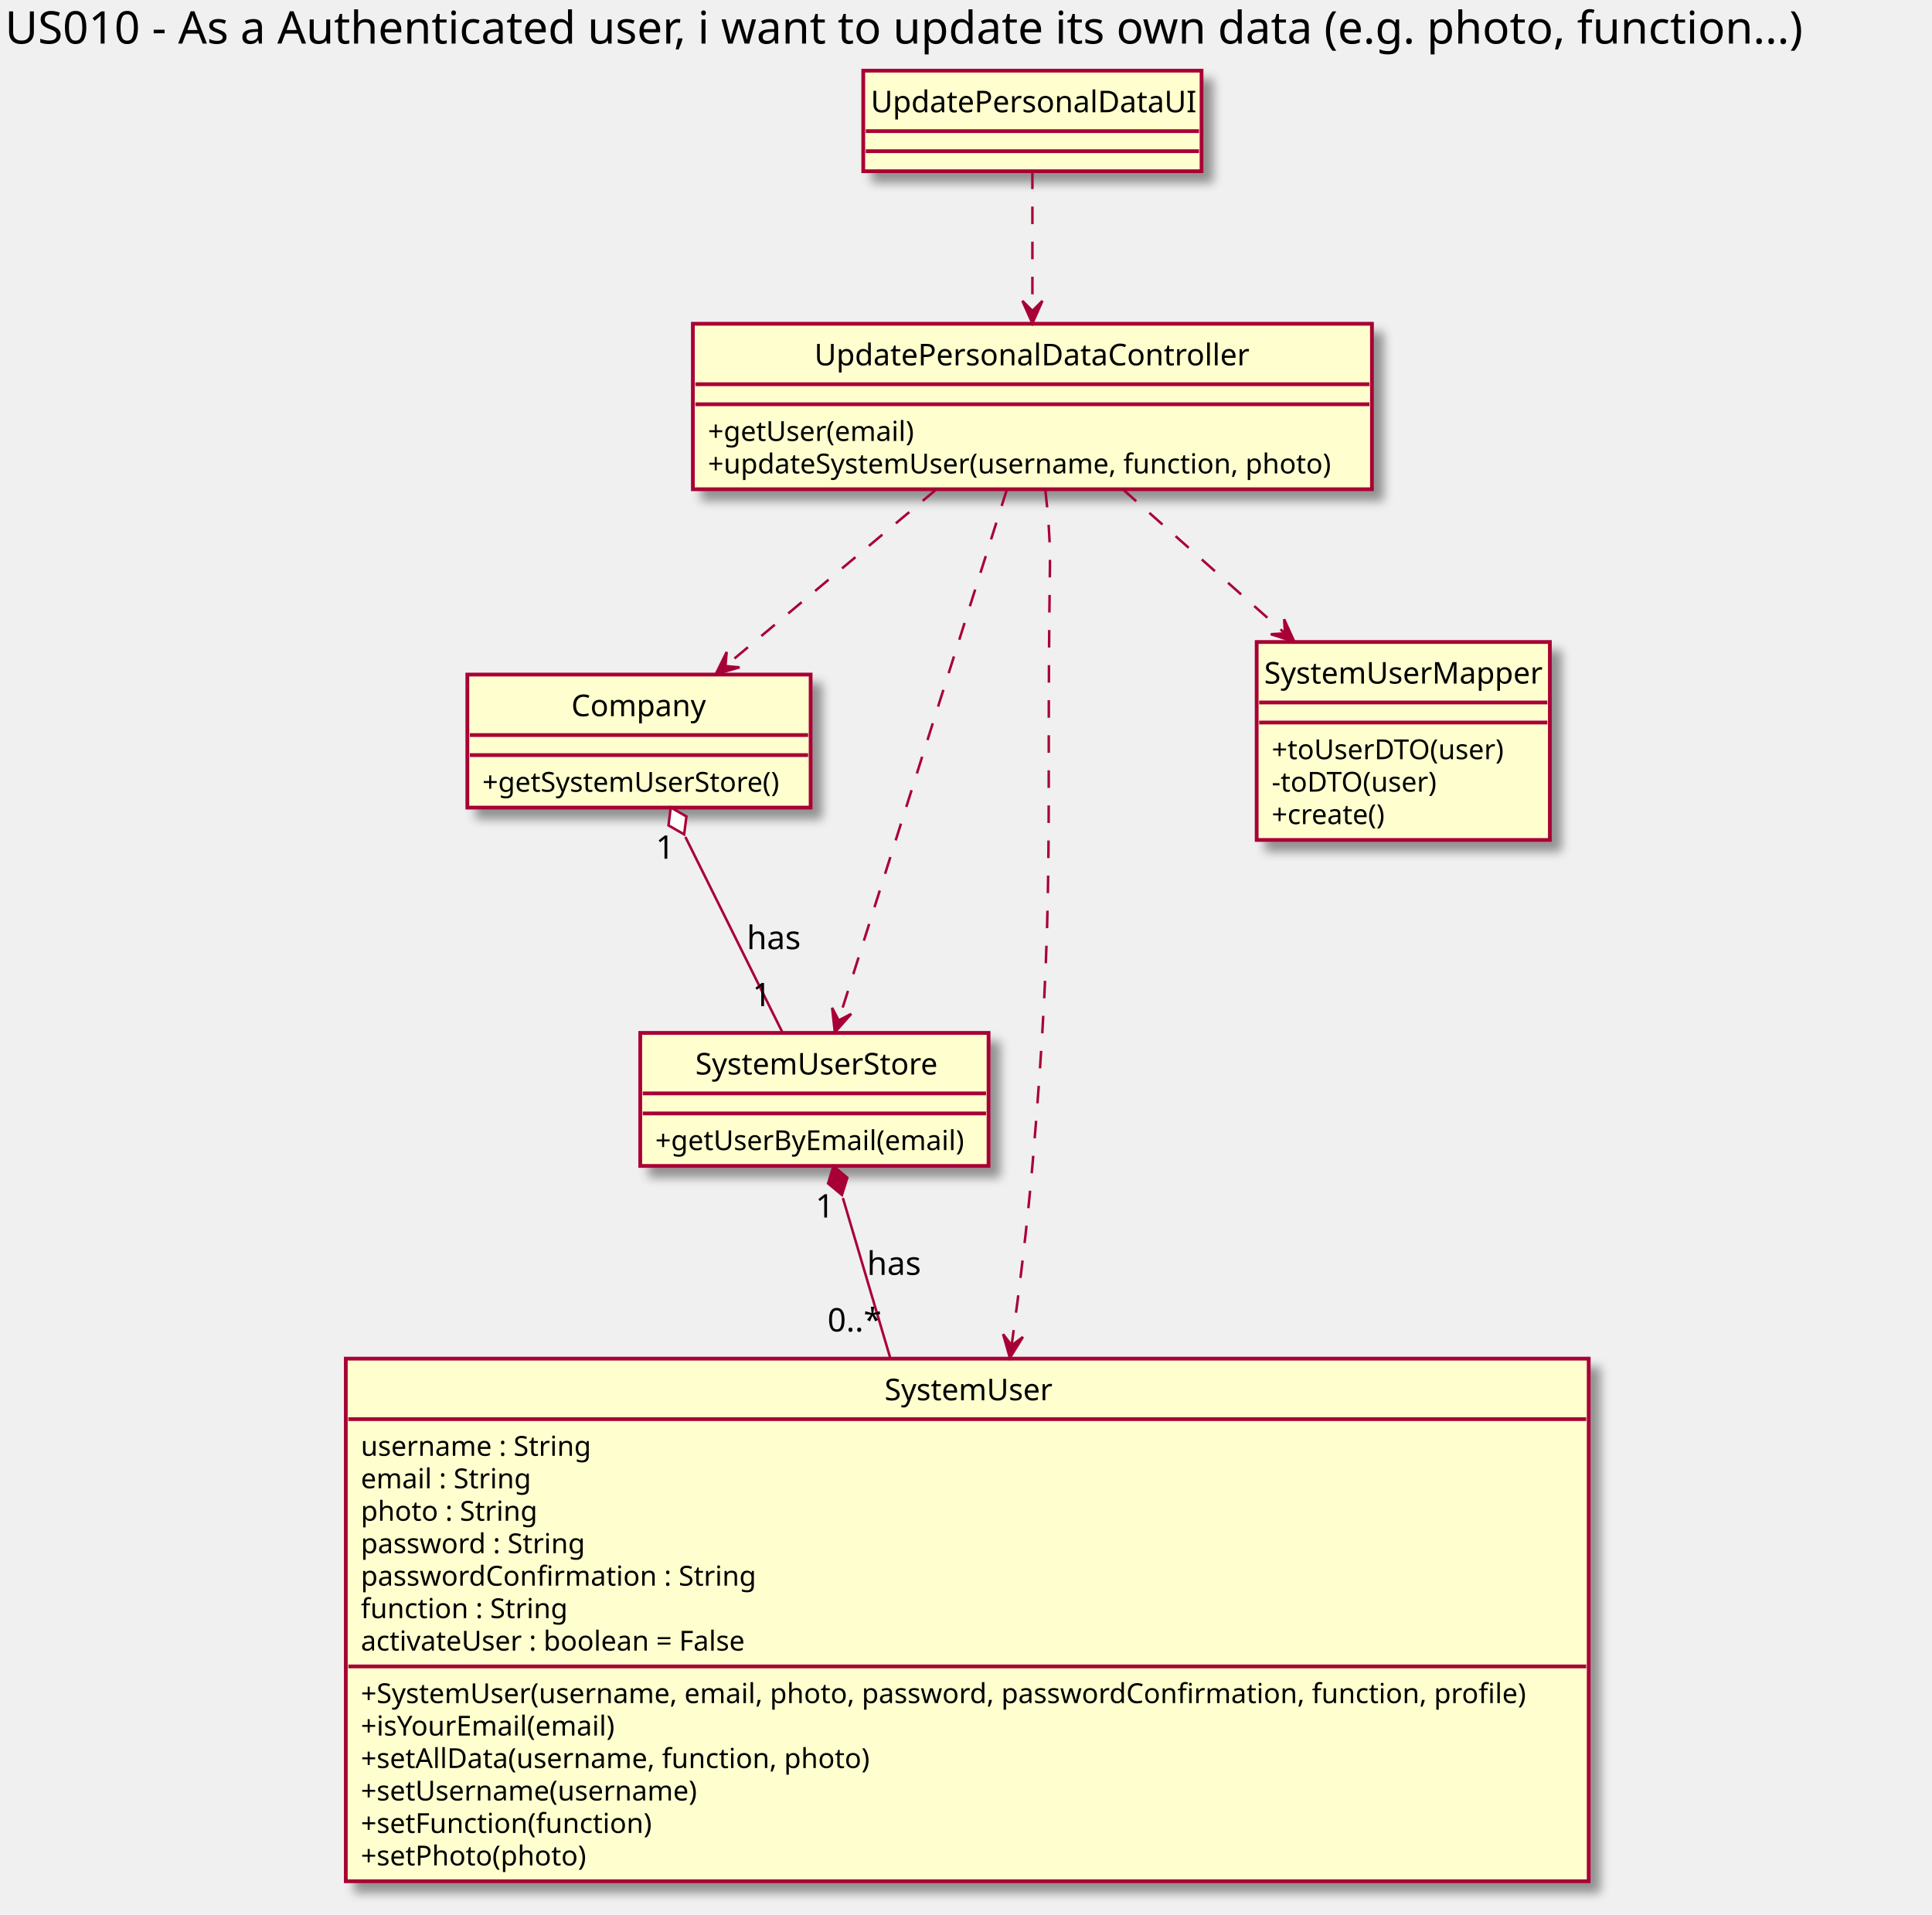
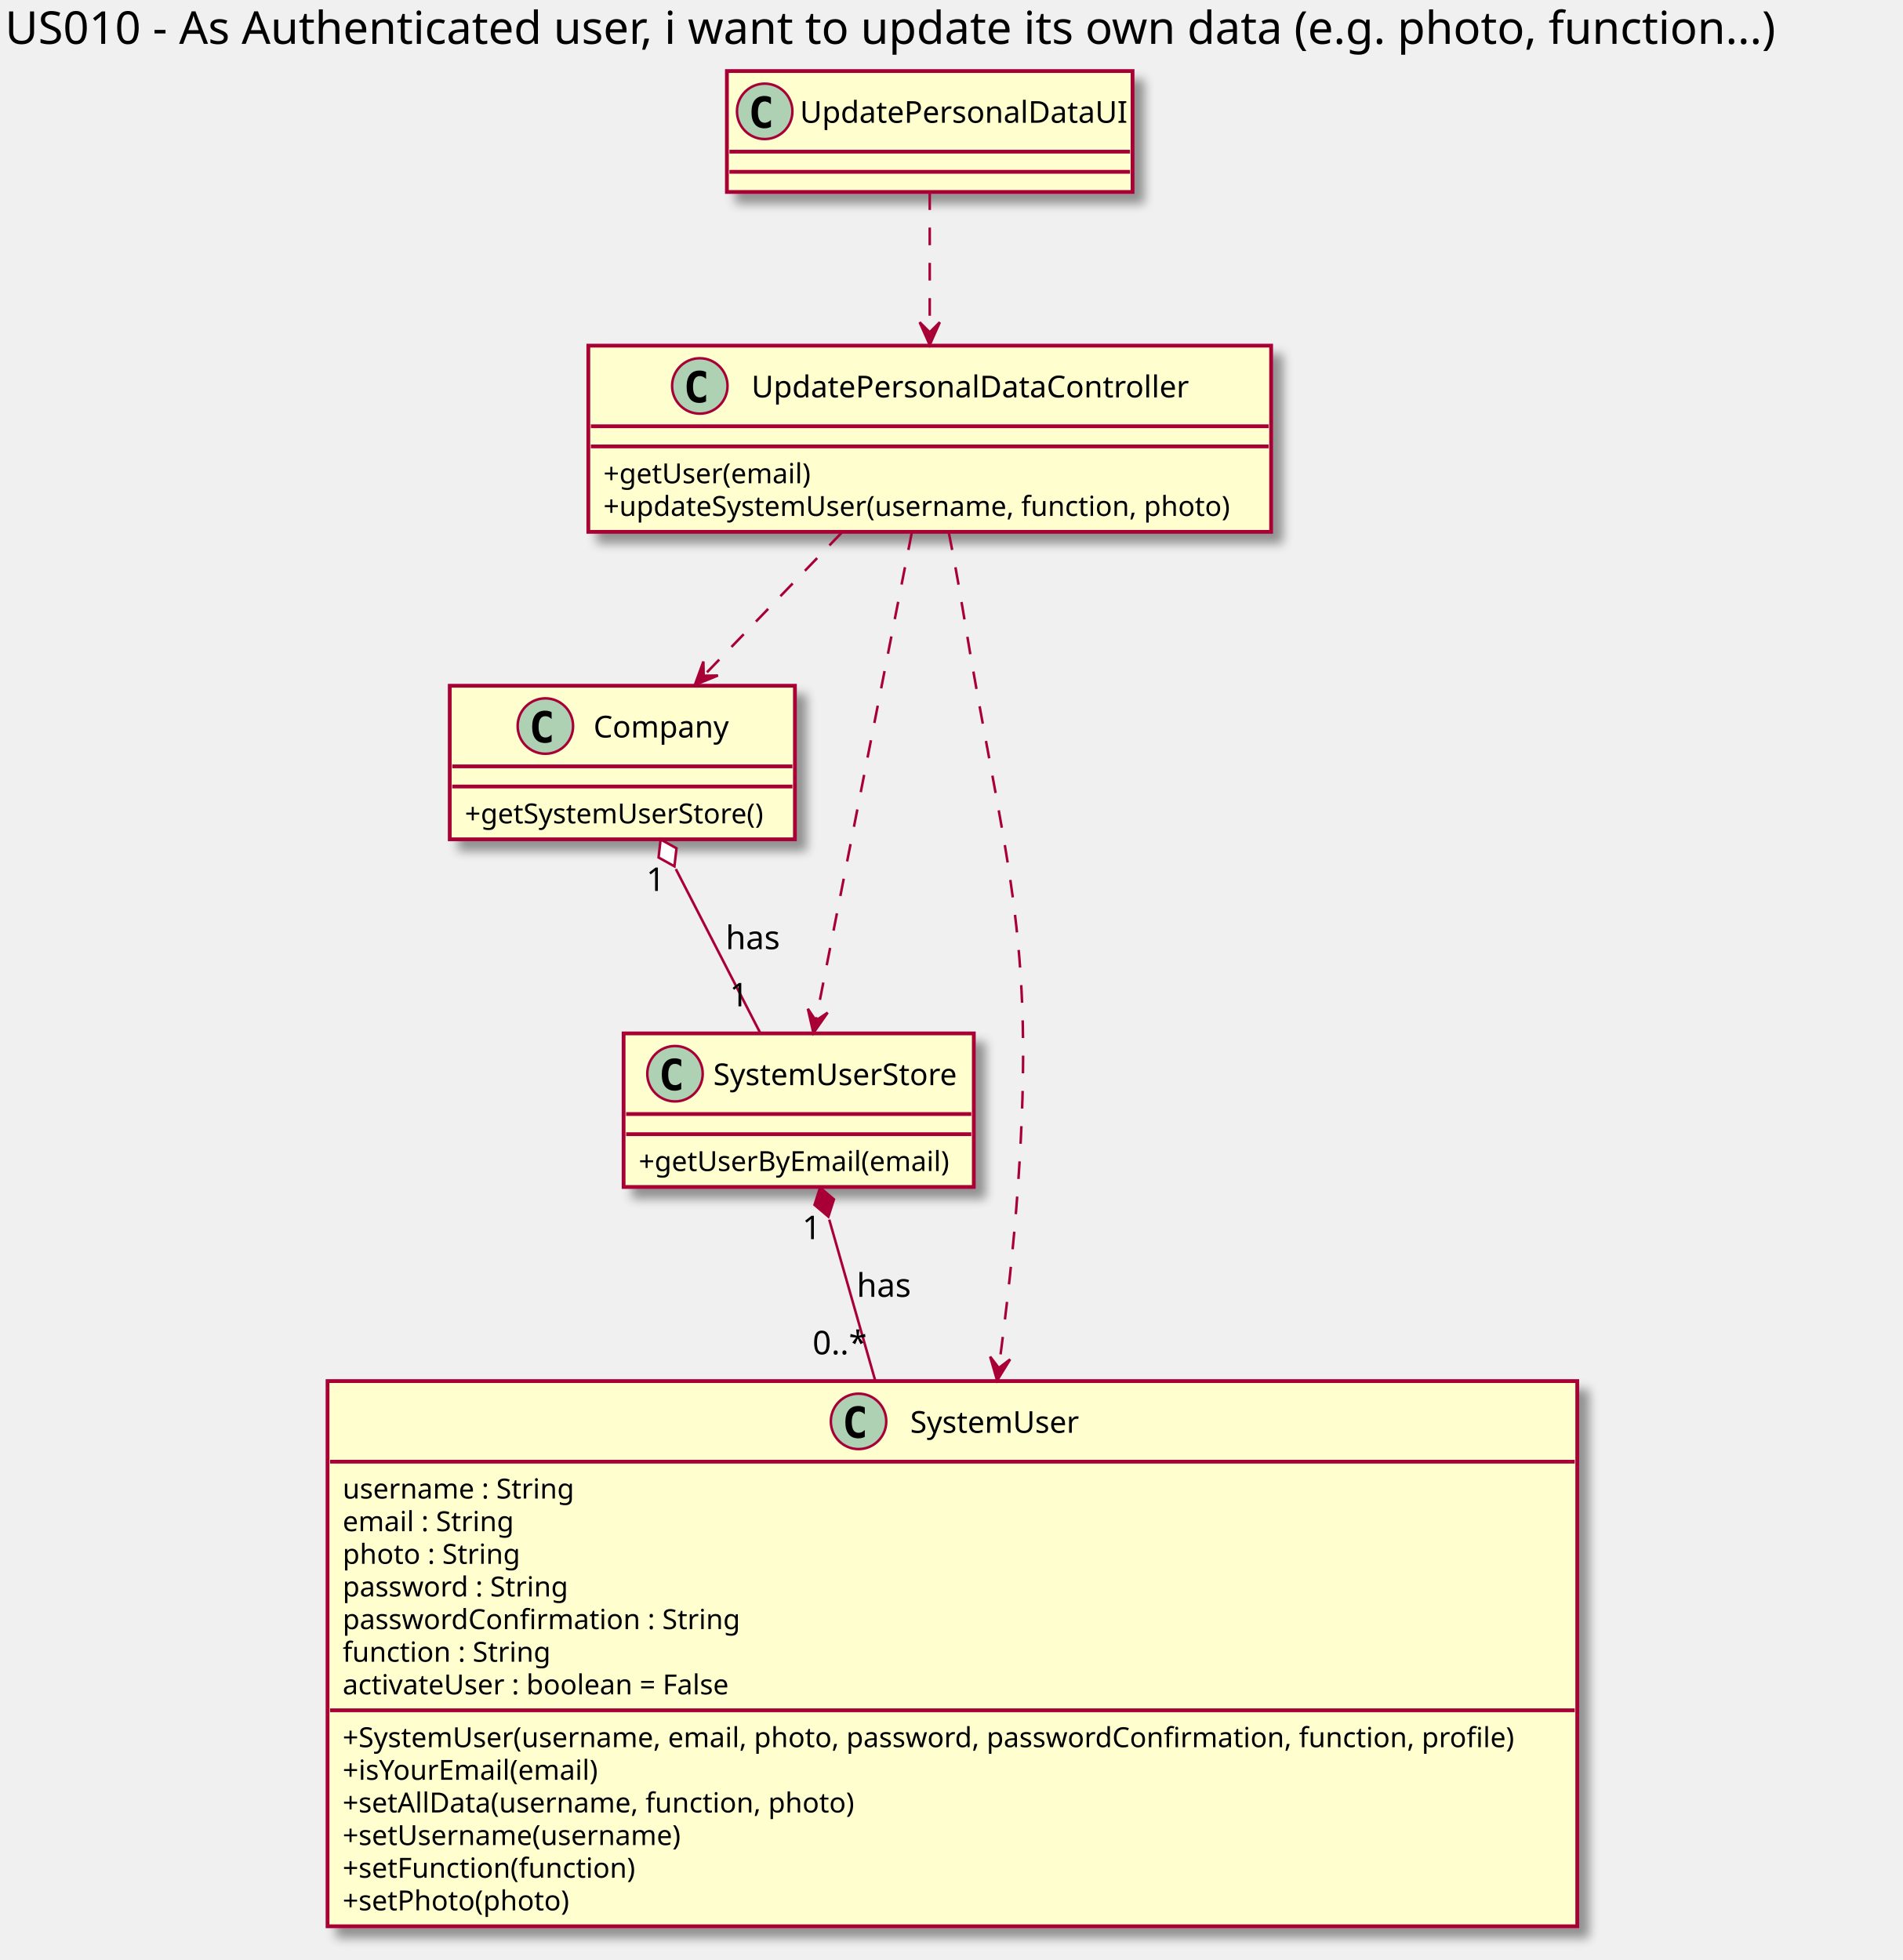
- <svg xmlns="http://www.w3.org/2000/svg" contentScriptType="application/ecmascript" contentStyleType="text/css" height="764px" preserveAspectRatio="none" style="width:771px;height:764px;background:#FFFFFF;" version="1.1" viewBox="0 0 771 764" width="771px" zoomAndPan="magnify">
+ <svg xmlns="http://www.w3.org/2000/svg" contentScriptType="application/ecmascript" contentStyleType="text/css" height="778px" preserveAspectRatio="none" style="width:755px;height:778px;background:#FFFFFF;" version="1.1" viewBox="0 0 755 778" width="755px" zoomAndPan="magnify">
  <defs>
-     <filter height="300%" id="f1mikn1bfwmg5u" width="300%" x="-1" y="-1">
+     <filter height="300%" id="f7ew5dbupea61" width="300%" x="-1" y="-1">
      <feGaussianBlur result="blurOut" stdDeviation="2.0" />
      <feColorMatrix in="blurOut" result="blurOut2" type="matrix" values="0 0 0 0 0 0 0 0 0 0 0 0 0 0 0 0 0 0 .4 0" />
      <feOffset dx="4.0" dy="4.0" in="blurOut2" result="blurOut3" />
      <feBlend in="SourceGraphic" in2="blurOut3" mode="normal" />
    </filter>
  </defs>
  <g>
-     <text fill="#000000" font-family="sans-serif" font-size="18" lengthAdjust="spacing" textLength="762" x="2" y="17.402">US010 - As a Authenticated user, i want to update its own data (e.g. photo, function...)</text>
-     <rect codeLine="8" fill="#FEFECE" filter="url(#f1mikn1bfwmg5u)" height="40.133" id="UpdatePersonalDataUI" style="stroke:#A80036;stroke-width:1.5;" width="135" x="344.5" y="28.199" />
-     <text fill="#000000" font-family="sans-serif" font-size="12" lengthAdjust="spacing" textLength="129" x="347.5" y="44.801">UpdatePersonalDataUI</text>
-     <line style="stroke:#A80036;stroke-width:1.5;" x1="345.5" x2="478.5" y1="52.332" y2="52.332" />
-     <line style="stroke:#A80036;stroke-width:1.5;" x1="345.5" x2="478.5" y1="60.332" y2="60.332" />
-     <rect codeLine="11" fill="#FEFECE" filter="url(#f1mikn1bfwmg5u)" height="66.043" id="UpdatePersonalDataController" style="stroke:#A80036;stroke-width:1.5;" width="271" x="276.5" y="129.199" />
-     <text fill="#000000" font-family="sans-serif" font-size="12" lengthAdjust="spacing" textLength="174" x="325" y="145.801">UpdatePersonalDataController</text>
-     <line style="stroke:#A80036;stroke-width:1.5;" x1="277.5" x2="546.5" y1="153.332" y2="153.332" />
-     <line style="stroke:#A80036;stroke-width:1.5;" x1="277.5" x2="546.5" y1="161.332" y2="161.332" />
-     <text fill="#000000" font-family="sans-serif" font-size="11" lengthAdjust="spacing" textLength="87" x="282.5" y="175.967">+getUser(email)</text>
-     <text fill="#000000" font-family="sans-serif" font-size="11" lengthAdjust="spacing" textLength="259" x="282.5" y="188.922">+updateSystemUser(username, function, photo)</text>
-     <rect codeLine="16" fill="#FEFECE" filter="url(#f1mikn1bfwmg5u)" height="53.088" id="Company" style="stroke:#A80036;stroke-width:1.5;" width="137" x="186.5" y="269.199" />
-     <text fill="#000000" font-family="sans-serif" font-size="12" lengthAdjust="spacing" textLength="54" x="228" y="285.801">Company</text>
-     <line style="stroke:#A80036;stroke-width:1.5;" x1="187.5" x2="322.5" y1="293.332" y2="293.332" />
-     <line style="stroke:#A80036;stroke-width:1.5;" x1="187.5" x2="322.5" y1="301.332" y2="301.332" />
-     <text fill="#000000" font-family="sans-serif" font-size="11" lengthAdjust="spacing" textLength="125" x="192.5" y="315.967">+getSystemUserStore()</text>
-     <rect codeLine="20" fill="#FEFECE" filter="url(#f1mikn1bfwmg5u)" height="53.088" id="SystemUserStore" style="stroke:#A80036;stroke-width:1.5;" width="139" x="255.5" y="412.199" />
-     <text fill="#000000" font-family="sans-serif" font-size="12" lengthAdjust="spacing" textLength="95" x="277.5" y="428.801">SystemUserStore</text>
-     <line style="stroke:#A80036;stroke-width:1.5;" x1="256.5" x2="393.5" y1="436.332" y2="436.332" />
-     <line style="stroke:#A80036;stroke-width:1.5;" x1="256.5" x2="393.5" y1="444.332" y2="444.332" />
-     <text fill="#000000" font-family="sans-serif" font-size="11" lengthAdjust="spacing" textLength="127" x="261.5" y="458.967">+getUserByEmail(email)</text>
-     <rect codeLine="25" fill="#FEFECE" filter="url(#f1mikn1bfwmg5u)" height="208.549" id="SystemUser" style="stroke:#A80036;stroke-width:1.5;" width="496" x="138" y="542.199" />
-     <text fill="#000000" font-family="sans-serif" font-size="12" lengthAdjust="spacing" textLength="66" x="353" y="558.801">SystemUser</text>
-     <line style="stroke:#A80036;stroke-width:1.5;" x1="139" x2="633" y1="566.332" y2="566.332" />
-     <text fill="#000000" font-family="sans-serif" font-size="11" lengthAdjust="spacing" textLength="94" x="144" y="580.967">username : String</text>
-     <text fill="#000000" font-family="sans-serif" font-size="11" lengthAdjust="spacing" textLength="69" x="144" y="593.922">email : String</text>
-     <text fill="#000000" font-family="sans-serif" font-size="11" lengthAdjust="spacing" textLength="73" x="144" y="606.877">photo : String</text>
-     <text fill="#000000" font-family="sans-serif" font-size="11" lengthAdjust="spacing" textLength="93" x="144" y="619.832">password : String</text>
-     <text fill="#000000" font-family="sans-serif" font-size="11" lengthAdjust="spacing" textLength="164" x="144" y="632.787">passwordConfirmation : String</text>
-     <text fill="#000000" font-family="sans-serif" font-size="11" lengthAdjust="spacing" textLength="86" x="144" y="645.742">function : String</text>
-     <text fill="#000000" font-family="sans-serif" font-size="11" lengthAdjust="spacing" textLength="160" x="144" y="658.697">activateUser : boolean = False</text>
-     <line style="stroke:#A80036;stroke-width:1.5;" x1="139" x2="633" y1="665.018" y2="665.018" />
-     <text fill="#000000" font-family="sans-serif" font-size="11" lengthAdjust="spacing" textLength="484" x="144" y="679.652">+SystemUser(username, email, photo, password, passwordConfirmation, function, profile)</text>
-     <text fill="#000000" font-family="sans-serif" font-size="11" lengthAdjust="spacing" textLength="108" x="144" y="692.607">+isYourEmail(email)</text>
-     <text fill="#000000" font-family="sans-serif" font-size="11" lengthAdjust="spacing" textLength="213" x="144" y="705.562">+setAllData(username, function, photo)</text>
-     <text fill="#000000" font-family="sans-serif" font-size="11" lengthAdjust="spacing" textLength="140" x="144" y="718.518">+setUsername(username)</text>
-     <text fill="#000000" font-family="sans-serif" font-size="11" lengthAdjust="spacing" textLength="125" x="144" y="731.473">+setFunction(function)</text>
-     <text fill="#000000" font-family="sans-serif" font-size="11" lengthAdjust="spacing" textLength="96" x="144" y="744.428">+setPhoto(photo)</text>
-     <rect codeLine="42" fill="#FEFECE" filter="url(#f1mikn1bfwmg5u)" height="78.998" id="SystemUserMapper" style="stroke:#A80036;stroke-width:1.5;" width="117" x="501.5" y="256.199" />
-     <text fill="#000000" font-family="sans-serif" font-size="12" lengthAdjust="spacing" textLength="111" x="504.5" y="272.801">SystemUserMapper</text>
-     <line style="stroke:#A80036;stroke-width:1.5;" x1="502.5" x2="617.5" y1="280.332" y2="280.332" />
-     <line style="stroke:#A80036;stroke-width:1.5;" x1="502.5" x2="617.5" y1="288.332" y2="288.332" />
-     <text fill="#000000" font-family="sans-serif" font-size="11" lengthAdjust="spacing" textLength="101" x="507.5" y="302.967">+toUserDTO(user)</text>
-     <text fill="#000000" font-family="sans-serif" font-size="11" lengthAdjust="spacing" textLength="73" x="507.5" y="315.922">-toDTO(user)</text>
-     <text fill="#000000" font-family="sans-serif" font-size="11" lengthAdjust="spacing" textLength="50" x="507.5" y="328.877">+create()</text>
-     <path codeLine="49" d="M412,68.449 C412,83.659 412,105.339 412,123.919 " fill="none" id="UpdatePersonalDataUI-to-UpdatePersonalDataController" style="stroke:#A80036;stroke-width:1.0;stroke-dasharray:7.0,7.0;" />
-     <polygon fill="#A80036" points="412,129.059,416,120.059,412,124.059,408,120.059,412,129.059" style="stroke:#A80036;stroke-width:1.0;" />
-     <path codeLine="51" d="M373.59,195.369 C347.91,216.879 314.41,244.939 289.57,265.749 " fill="none" id="UpdatePersonalDataController-to-Company" style="stroke:#A80036;stroke-width:1.0;stroke-dasharray:7.0,7.0;" />
-     <polygon fill="#A80036" points="285.66,269.019,295.131,266.317,289.496,265.813,290,260.178,285.66,269.019" style="stroke:#A80036;stroke-width:1.0;" />
-     <path codeLine="52" d="M401.85,195.229 C384.96,248.519 351.3,354.719 334.71,407.069 " fill="none" id="UpdatePersonalDataController-to-SystemUserStore" style="stroke:#A80036;stroke-width:1.0;stroke-dasharray:7.0,7.0;" />
-     <polygon fill="#A80036" points="333.16,411.969,339.701,404.606,334.677,407.205,332.078,402.18,333.16,411.969" style="stroke:#A80036;stroke-width:1.0;" />
-     <path codeLine="53" d="M417.16,195.499 C418.3,205.329 419.15,216.189 419,226.199 C417.44,332.459 421.15,359.329 412,465.199 C409.99,488.459 406.98,513.309 403.71,536.879 " fill="none" id="UpdatePersonalDataController-to-SystemUser" style="stroke:#A80036;stroke-width:1.0;stroke-dasharray:7.0,7.0;" />
-     <polygon fill="#A80036" points="403.01,541.889,408.229,533.537,403.709,536.938,400.308,532.418,403.01,541.889" style="stroke:#A80036;stroke-width:1.0;" />
-     <path codeLine="54" d="M448.2,195.369 C467.62,212.619 491.78,234.089 512.67,252.649 " fill="none" id="UpdatePersonalDataController-to-SystemUserMapper" style="stroke:#A80036;stroke-width:1.0;stroke-dasharray:7.0,7.0;" />
-     <polygon fill="#A80036" points="516.53,256.079,512.461,247.11,512.793,252.757,507.146,253.09,516.53,256.079" style="stroke:#A80036;stroke-width:1.0;" />
-     <path codeLine="57" d="M273.52,333.999 C285.71,358.549 301.35,390.069 312.18,411.879 " fill="none" id="Company-backto-SystemUserStore" style="stroke:#A80036;stroke-width:1.0;" />
-     <polygon fill="#FFFFFF" points="267.68,322.229,266.768,329.382,273.02,332.976,273.932,325.822,267.68,322.229" style="stroke:#A80036;stroke-width:1.0;" />
-     <text fill="#000000" font-family="sans-serif" font-size="13" lengthAdjust="spacing" textLength="22" x="298" y="378.768">has</text>
-     <text fill="#000000" font-family="sans-serif" font-size="13" lengthAdjust="spacing" textLength="8" x="261.687" y="342.693">1</text>
-     <text fill="#000000" font-family="sans-serif" font-size="13" lengthAdjust="spacing" textLength="8" x="300.29" y="401.537">1</text>
-     <path codeLine="58" d="M336.37,478.089 C341.77,496.349 348.53,519.149 355.29,541.999 " fill="none" id="SystemUserStore-backto-SystemUser" style="stroke:#A80036;stroke-width:1.0;" />
-     <polygon fill="#A80036" points="332.6,465.369,330.464,472.257,336.001,476.877,338.137,469.99,332.6,465.369" style="stroke:#A80036;stroke-width:1.0;" />
-     <text fill="#000000" font-family="sans-serif" font-size="13" lengthAdjust="spacing" textLength="22" x="346" y="508.768">has</text>
-     <text fill="#000000" font-family="sans-serif" font-size="13" lengthAdjust="spacing" textLength="8" x="325.433" y="485.865">1</text>
-     <text fill="#000000" font-family="sans-serif" font-size="13" lengthAdjust="spacing" textLength="22" x="330.227" y="531.356">0..*</text>
+     <text fill="#000000" font-family="sans-serif" font-size="18" lengthAdjust="spacing" textLength="746" x="2" y="17.402">US010 - As Authenticated user, i want to update its own data (e.g. photo, function...)</text>
+     <rect codeLine="8" fill="#FEFECE" filter="url(#f7ew5dbupea61)" height="48" id="UpdatePersonalDataUI" style="stroke:#A80036;stroke-width:1.5;" width="161" x="288.5" y="28.199" />
+     <ellipse cx="303.5" cy="44.199" fill="#ADD1B2" rx="11" ry="11" style="stroke:#A80036;stroke-width:1.0;" />
+     <path d="M305.973,50.342 Q305.392,50.641 304.753,50.791 Q304.114,50.94 303.408,50.94 Q300.901,50.94 299.582,49.288 Q298.262,47.636 298.262,44.515 Q298.262,41.386 299.582,39.734 Q300.901,38.082 303.408,38.082 Q304.114,38.082 304.761,38.231 Q305.409,38.381 305.973,38.68 L305.973,41.402 Q305.342,40.821 304.749,40.551 Q304.155,40.282 303.524,40.282 Q302.18,40.282 301.495,41.348 Q300.81,42.415 300.81,44.515 Q300.81,46.607 301.495,47.674 Q302.18,48.74 303.524,48.74 Q304.155,48.74 304.749,48.471 Q305.342,48.201 305.973,47.62 Z " fill="#000000" />
+     <text fill="#000000" font-family="sans-serif" font-size="12" lengthAdjust="spacing" textLength="129" x="317.5" y="48.734">UpdatePersonalDataUI</text>
+     <line style="stroke:#A80036;stroke-width:1.5;" x1="289.5" x2="448.5" y1="60.199" y2="60.199" />
+     <line style="stroke:#A80036;stroke-width:1.5;" x1="289.5" x2="448.5" y1="68.199" y2="68.199" />
+     <rect codeLine="11" fill="#FEFECE" filter="url(#f7ew5dbupea61)" height="73.91" id="UpdatePersonalDataController" style="stroke:#A80036;stroke-width:1.5;" width="271" x="233.5" y="137.199" />
+     <ellipse cx="277.75" cy="153.199" fill="#ADD1B2" rx="11" ry="11" style="stroke:#A80036;stroke-width:1.0;" />
+     <path d="M280.223,159.342 Q279.642,159.641 279.003,159.791 Q278.364,159.94 277.658,159.94 Q275.151,159.94 273.832,158.288 Q272.512,156.636 272.512,153.515 Q272.512,150.386 273.832,148.734 Q275.151,147.082 277.658,147.082 Q278.364,147.082 279.011,147.231 Q279.659,147.381 280.223,147.68 L280.223,150.402 Q279.592,149.821 278.999,149.552 Q278.405,149.282 277.774,149.282 Q276.43,149.282 275.745,150.348 Q275.06,151.415 275.06,153.515 Q275.06,155.607 275.745,156.674 Q276.43,157.74 277.774,157.74 Q278.405,157.74 278.999,157.47 Q279.592,157.201 280.223,156.62 Z " fill="#000000" />
+     <text fill="#000000" font-family="sans-serif" font-size="12" lengthAdjust="spacing" textLength="174" x="298.25" y="157.734">UpdatePersonalDataController</text>
+     <line style="stroke:#A80036;stroke-width:1.5;" x1="234.5" x2="503.5" y1="169.199" y2="169.199" />
+     <line style="stroke:#A80036;stroke-width:1.5;" x1="234.5" x2="503.5" y1="177.199" y2="177.199" />
+     <text fill="#000000" font-family="sans-serif" font-size="11" lengthAdjust="spacing" textLength="87" x="239.5" y="191.834">+getUser(email)</text>
+     <text fill="#000000" font-family="sans-serif" font-size="11" lengthAdjust="spacing" textLength="259" x="239.5" y="204.789">+updateSystemUser(username, function, photo)</text>
+     <rect codeLine="16" fill="#FEFECE" filter="url(#f7ew5dbupea61)" height="60.955" id="Company" style="stroke:#A80036;stroke-width:1.5;" width="137" x="178.5" y="272.199" />
+     <ellipse cx="216.45" cy="288.199" fill="#ADD1B2" rx="11" ry="11" style="stroke:#A80036;stroke-width:1.0;" />
+     <path d="M218.923,294.342 Q218.342,294.641 217.703,294.791 Q217.064,294.94 216.358,294.94 Q213.851,294.94 212.531,293.288 Q211.212,291.636 211.212,288.515 Q211.212,285.386 212.531,283.734 Q213.851,282.082 216.358,282.082 Q217.064,282.082 217.711,282.231 Q218.359,282.381 218.923,282.68 L218.923,285.402 Q218.292,284.821 217.699,284.551 Q217.105,284.282 216.474,284.282 Q215.13,284.282 214.445,285.348 Q213.76,286.415 213.76,288.515 Q213.76,290.607 214.445,291.674 Q215.13,292.74 216.474,292.74 Q217.105,292.74 217.699,292.471 Q218.292,292.201 218.923,291.62 Z " fill="#000000" />
+     <text fill="#000000" font-family="sans-serif" font-size="12" lengthAdjust="spacing" textLength="54" x="235.55" y="292.734">Company</text>
+     <line style="stroke:#A80036;stroke-width:1.5;" x1="179.5" x2="314.5" y1="304.199" y2="304.199" />
+     <line style="stroke:#A80036;stroke-width:1.5;" x1="179.5" x2="314.5" y1="312.199" y2="312.199" />
+     <text fill="#000000" font-family="sans-serif" font-size="11" lengthAdjust="spacing" textLength="125" x="184.5" y="326.834">+getSystemUserStore()</text>
+     <rect codeLine="20" fill="#FEFECE" filter="url(#f7ew5dbupea61)" height="60.955" id="SystemUserStore" style="stroke:#A80036;stroke-width:1.5;" width="139" x="247.5" y="410.199" />
+     <ellipse cx="267.9" cy="426.199" fill="#ADD1B2" rx="11" ry="11" style="stroke:#A80036;stroke-width:1.0;" />
+     <path d="M270.373,432.342 Q269.792,432.641 269.153,432.791 Q268.514,432.94 267.808,432.94 Q265.301,432.94 263.981,431.288 Q262.662,429.636 262.662,426.515 Q262.662,423.386 263.981,421.734 Q265.301,420.082 267.808,420.082 Q268.514,420.082 269.161,420.231 Q269.809,420.381 270.373,420.68 L270.373,423.402 Q269.742,422.821 269.149,422.551 Q268.555,422.282 267.924,422.282 Q266.58,422.282 265.895,423.348 Q265.21,424.415 265.21,426.515 Q265.21,428.607 265.895,429.674 Q266.58,430.74 267.924,430.74 Q268.555,430.74 269.149,430.471 Q269.742,430.201 270.373,429.62 Z " fill="#000000" />
+     <text fill="#000000" font-family="sans-serif" font-size="12" lengthAdjust="spacing" textLength="95" x="283.1" y="430.734">SystemUserStore</text>
+     <line style="stroke:#A80036;stroke-width:1.5;" x1="248.5" x2="385.5" y1="442.199" y2="442.199" />
+     <line style="stroke:#A80036;stroke-width:1.5;" x1="248.5" x2="385.5" y1="450.199" y2="450.199" />
+     <text fill="#000000" font-family="sans-serif" font-size="11" lengthAdjust="spacing" textLength="127" x="253.5" y="464.834">+getUserByEmail(email)</text>
+     <rect codeLine="25" fill="#FEFECE" filter="url(#f7ew5dbupea61)" height="216.416" id="SystemUser" style="stroke:#A80036;stroke-width:1.5;" width="496" x="130" y="548.199" />
+     <ellipse cx="340.75" cy="564.199" fill="#ADD1B2" rx="11" ry="11" style="stroke:#A80036;stroke-width:1.0;" />
+     <path d="M343.223,570.342 Q342.642,570.641 342.003,570.79 Q341.364,570.94 340.658,570.94 Q338.151,570.94 336.832,569.288 Q335.512,567.636 335.512,564.515 Q335.512,561.386 336.832,559.734 Q338.151,558.082 340.658,558.082 Q341.364,558.082 342.011,558.231 Q342.659,558.381 343.223,558.68 L343.223,561.402 Q342.592,560.821 341.999,560.552 Q341.405,560.282 340.774,560.282 Q339.43,560.282 338.745,561.348 Q338.06,562.415 338.06,564.515 Q338.06,566.607 338.745,567.674 Q339.43,568.74 340.774,568.74 Q341.405,568.74 341.999,568.471 Q342.592,568.201 343.223,567.62 Z " fill="#000000" />
+     <text fill="#000000" font-family="sans-serif" font-size="12" lengthAdjust="spacing" textLength="66" x="361.25" y="568.734">SystemUser</text>
+     <line style="stroke:#A80036;stroke-width:1.5;" x1="131" x2="625" y1="580.199" y2="580.199" />
+     <text fill="#000000" font-family="sans-serif" font-size="11" lengthAdjust="spacing" textLength="94" x="136" y="594.834">username : String</text>
+     <text fill="#000000" font-family="sans-serif" font-size="11" lengthAdjust="spacing" textLength="69" x="136" y="607.789">email : String</text>
+     <text fill="#000000" font-family="sans-serif" font-size="11" lengthAdjust="spacing" textLength="73" x="136" y="620.744">photo : String</text>
+     <text fill="#000000" font-family="sans-serif" font-size="11" lengthAdjust="spacing" textLength="93" x="136" y="633.699">password : String</text>
+     <text fill="#000000" font-family="sans-serif" font-size="11" lengthAdjust="spacing" textLength="164" x="136" y="646.654">passwordConfirmation : String</text>
+     <text fill="#000000" font-family="sans-serif" font-size="11" lengthAdjust="spacing" textLength="86" x="136" y="659.609">function : String</text>
+     <text fill="#000000" font-family="sans-serif" font-size="11" lengthAdjust="spacing" textLength="160" x="136" y="672.564">activateUser : boolean = False</text>
+     <line style="stroke:#A80036;stroke-width:1.5;" x1="131" x2="625" y1="678.885" y2="678.885" />
+     <text fill="#000000" font-family="sans-serif" font-size="11" lengthAdjust="spacing" textLength="484" x="136" y="693.519">+SystemUser(username, email, photo, password, passwordConfirmation, function, profile)</text>
+     <text fill="#000000" font-family="sans-serif" font-size="11" lengthAdjust="spacing" textLength="108" x="136" y="706.475">+isYourEmail(email)</text>
+     <text fill="#000000" font-family="sans-serif" font-size="11" lengthAdjust="spacing" textLength="213" x="136" y="719.43">+setAllData(username, function, photo)</text>
+     <text fill="#000000" font-family="sans-serif" font-size="11" lengthAdjust="spacing" textLength="140" x="136" y="732.385">+setUsername(username)</text>
+     <text fill="#000000" font-family="sans-serif" font-size="11" lengthAdjust="spacing" textLength="125" x="136" y="745.34">+setFunction(function)</text>
+     <text fill="#000000" font-family="sans-serif" font-size="11" lengthAdjust="spacing" textLength="96" x="136" y="758.295">+setPhoto(photo)</text>
+     <path codeLine="42" d="M369,76.339 C369,92.029 369,113.199 369,131.749 " fill="none" id="UpdatePersonalDataUI-to-UpdatePersonalDataController" style="stroke:#A80036;stroke-width:1.0;stroke-dasharray:7.0,7.0;" />
+     <polygon fill="#A80036" points="369,136.909,373,127.909,369,131.909,365,127.909,369,136.909" style="stroke:#A80036;stroke-width:1.0;" />
+     <path codeLine="44" d="M334.04,211.449 C316.89,229.229 296.36,250.519 279.54,267.959 " fill="none" id="UpdatePersonalDataController-to-Company" style="stroke:#A80036;stroke-width:1.0;stroke-dasharray:7.0,7.0;" />
+     <polygon fill="#A80036" points="275.8,271.839,284.927,268.137,279.271,268.24,279.168,262.584,275.8,271.839" style="stroke:#A80036;stroke-width:1.0;" />
+     <path codeLine="45" d="M361.88,211.419 C351.85,262.439 333.68,354.839 323.82,405.009 " fill="none" id="UpdatePersonalDataController-to-SystemUserStore" style="stroke:#A80036;stroke-width:1.0;stroke-dasharray:7.0,7.0;" />
+     <polygon fill="#A80036" points="322.83,410.029,328.481,401.963,323.789,405.122,320.63,400.429,322.83,410.029" style="stroke:#A80036;stroke-width:1.0;" />
+     <path codeLine="46" d="M376.58,211.429 C378.47,221.079 380.42,231.519 382,241.199 C398.56,342.539 411.2,368.759 404,471.199 C402.36,494.489 399.57,519.309 396.42,542.929 " fill="none" id="UpdatePersonalDataController-to-SystemUser" style="stroke:#A80036;stroke-width:1.0;stroke-dasharray:7.0,7.0;" />
+     <polygon fill="#A80036" points="395.74,547.959,400.912,539.577,396.411,543.005,392.984,538.504,395.74,547.959" style="stroke:#A80036;stroke-width:1.0;" />
+     <path codeLine="49" d="M268.24,344.969 C279,365.859 291.81,390.749 301.6,409.779 " fill="none" id="Company-backto-SystemUserStore" style="stroke:#A80036;stroke-width:1.0;" />
+     <polygon fill="#FFFFFF" points="262.19,333.209,261.377,340.374,267.678,343.881,268.491,336.716,262.19,333.209" style="stroke:#A80036;stroke-width:1.0;" />
+     <text fill="#000000" font-family="sans-serif" font-size="13" lengthAdjust="spacing" textLength="22" x="288" y="376.768">has</text>
+     <text fill="#000000" font-family="sans-serif" font-size="13" lengthAdjust="spacing" textLength="8" x="256.498" y="353.654">1</text>
+     <text fill="#000000" font-family="sans-serif" font-size="13" lengthAdjust="spacing" textLength="8" x="289.599" y="399.46">1</text>
+     <path codeLine="50" d="M329.12,484.119 C334.43,502.689 340.92,525.409 347.41,548.149 " fill="none" id="SystemUserStore-backto-SystemUser" style="stroke:#A80036;stroke-width:1.0;" />
+     <polygon fill="#A80036" points="325.48,471.389,323.282,478.257,328.777,482.928,330.974,476.06,325.48,471.389" style="stroke:#A80036;stroke-width:1.0;" />
+     <text fill="#000000" font-family="sans-serif" font-size="13" lengthAdjust="spacing" textLength="22" x="340" y="514.768">has</text>
+     <text fill="#000000" font-family="sans-serif" font-size="13" lengthAdjust="spacing" textLength="8" x="318.404" y="491.871">1</text>
+     <text fill="#000000" font-family="sans-serif" font-size="13" lengthAdjust="spacing" textLength="22" x="322.486" y="537.589">0..*</text>
  </g>
</svg>
